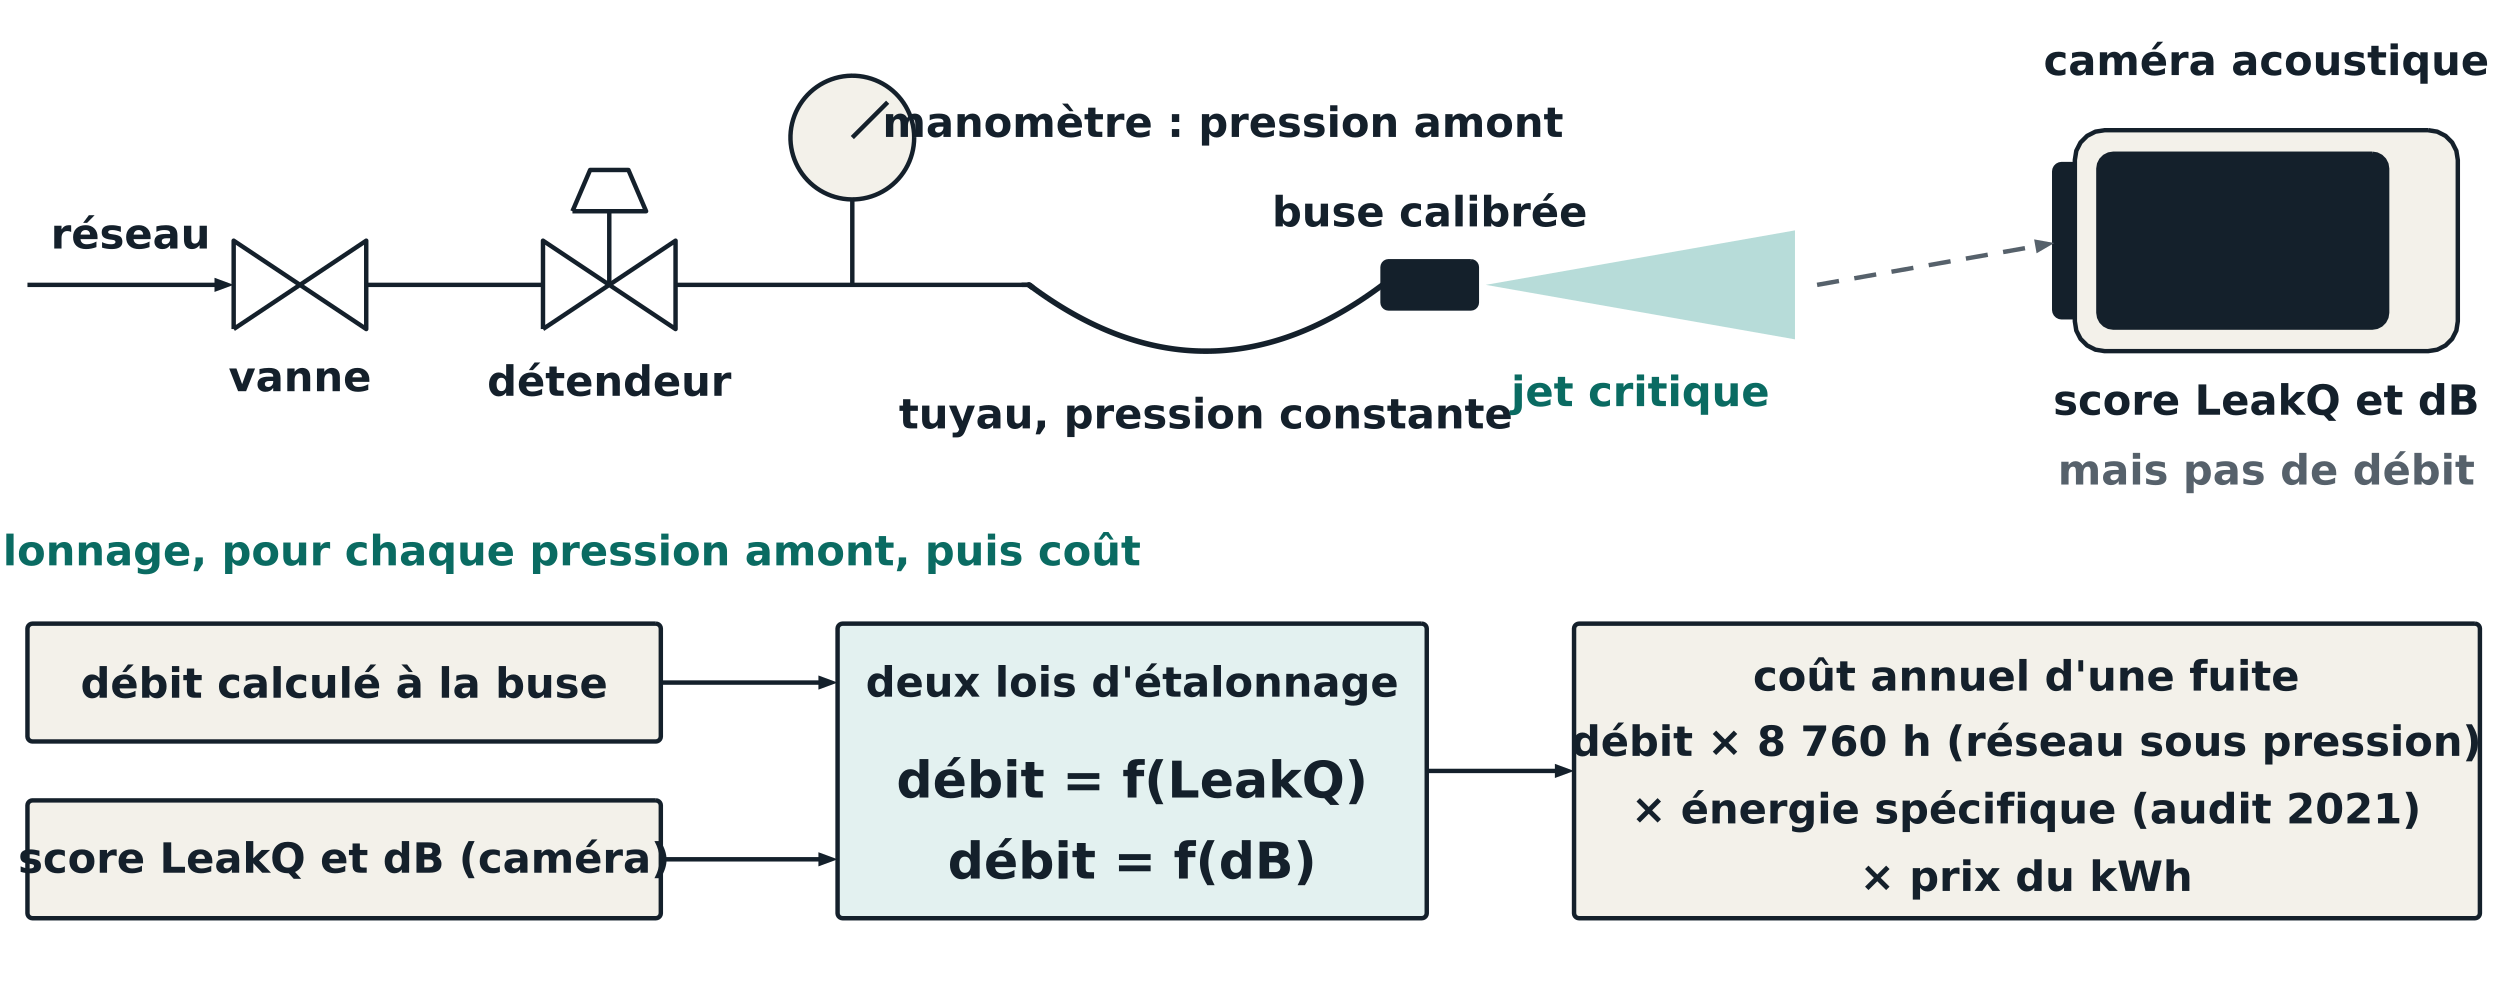
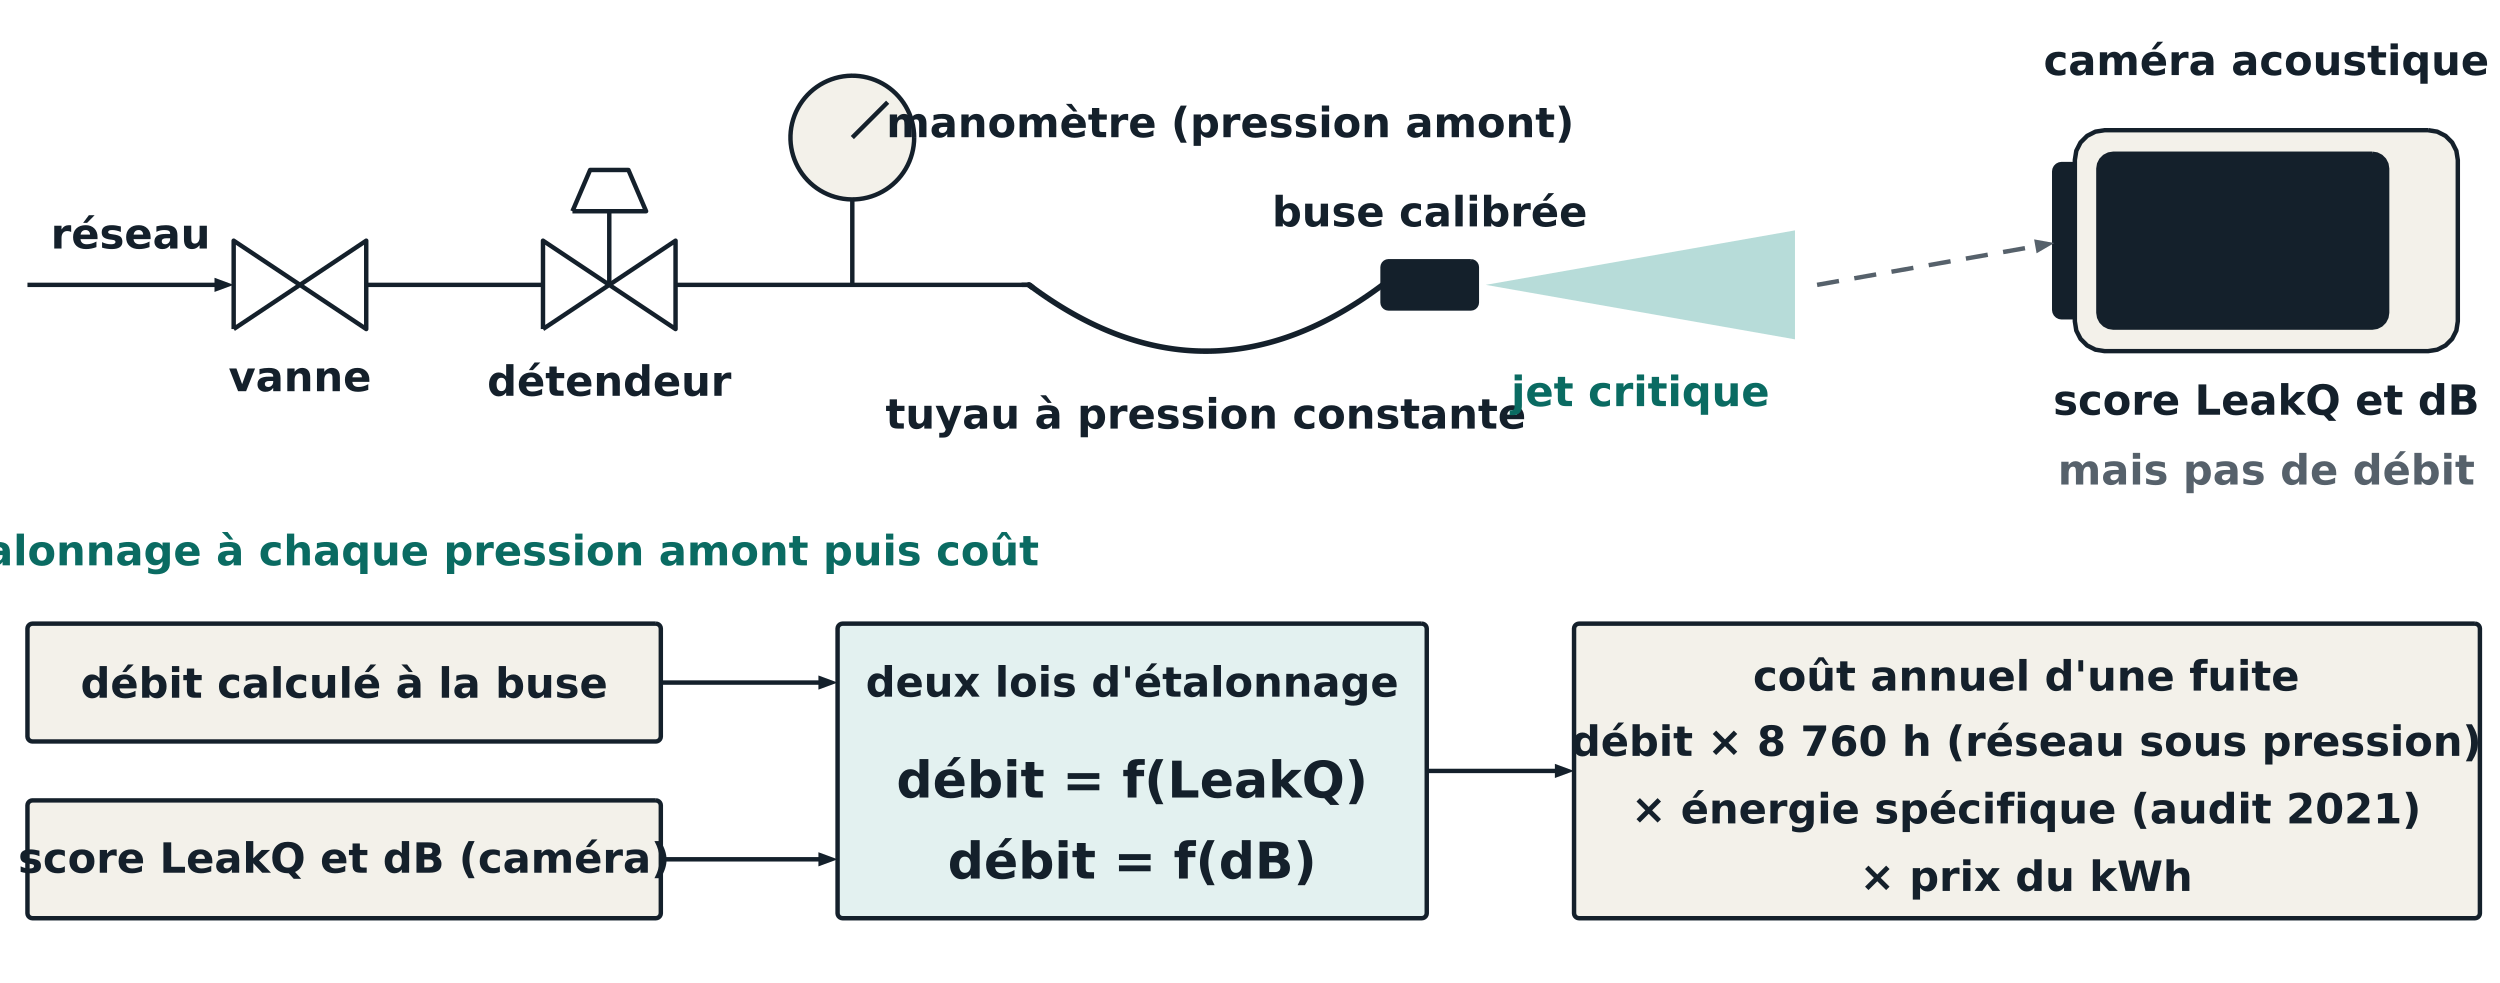
<svg xmlns="http://www.w3.org/2000/svg" viewBox="0 0 1680 660" class="tf-figure" width="1680" height="660" style="aspect-ratio: 1680 / 660" data-viewbox="0 0 1680 660" data-min-text="28" data-slot="1680x660" preserveAspectRatio="xMinYMin meet" role="img" aria-label="Banc d'étalonnage en schéma de principe : réseau d'air comprimé, vanne, détendeur, manomètre de pression amont, tuyau à pression constante, buse calibrée et jet critique, observé par une caméra acoustique qui donne un score LeakQ et des décibels mais pas de débit. En dessous, l'étalonnage : pour chaque pression amont, le débit calculé à la buse et les indications de la caméra donnent deux lois, débit en fonction du score LeakQ et débit en fonction des décibels, puis le coût annuel d'une fuite : débit fois 8 760 heures fois énergie spécifique de l'audit 2021 fois prix du kWh.">
  <defs>
    <style type="text/css">.tf-figure *{stroke-linejoin: round; stroke-linecap: butt}</style>
  </defs>
  <g id="tf-leak-bench-figure_1">
    <g id="tf-leak-bench-patch_1">
      <path d="M 0 660  L 1680 660  L 1680 0  L 0 0  L 0 660  z " style="fill: none; opacity: 0" />
    </g>
    <g id="tf-leak-bench-axes_1">
      <g id="tf-leak-bench-tf-line--0" class="tf-line">
        <path d="M 246.109 191.425  L 364.887 191.425  " clip-path="url(#tf-leak-bench-pf0071cb59c)" style="fill: none; stroke: var(--ink, #14202B); stroke-width: 2.987" />
      </g>
      <g id="tf-leak-bench-tf-line--1" class="tf-line">
        <path d="M 409.429 191.425  L 409.429 141.935  " clip-path="url(#tf-leak-bench-pf0071cb59c)" style="fill: none; stroke: var(--ink, #14202B); stroke-width: 2.987" />
      </g>
      <g id="tf-leak-bench-tf-line--2" class="tf-line">
        <path d="M 453.971 191.425  L 691.527 191.425  " clip-path="url(#tf-leak-bench-pf0071cb59c)" style="fill: none; stroke: var(--ink, #14202B); stroke-width: 2.987" />
      </g>
      <g id="tf-leak-bench-tf-line--3" class="tf-line">
        <path d="M 572.749 191.425  L 572.749 134.016  " clip-path="url(#tf-leak-bench-pf0071cb59c)" style="fill: none; stroke: var(--ink, #14202B); stroke-width: 2.987" />
      </g>
      <g id="tf-leak-bench-tf-cable--4" class="tf-cable">
        <path d="M 691.527 191.425  L 693.524 192.91  L 695.52 194.37  L 697.516 195.804  L 699.512 197.213  L 701.509 198.597  L 703.505 199.956  L 705.501 201.289  L 707.497 202.598  L 709.494 203.881  L 711.49 205.139  L 713.486 206.372  L 715.483 207.58  L 717.479 208.763  L 719.475 209.92  L 721.471 211.053  L 723.468 212.16  L 725.464 213.242  L 727.46 214.299  L 729.456 215.33  L 731.453 216.337  L 733.449 217.318  L 735.445 218.274  L 737.442 219.206  L 739.438 220.111  L 741.434 220.992  L 743.43 221.848  L 745.427 222.678  L 747.423 223.483  L 749.419 224.263  L 751.415 225.018  L 753.412 225.748  L 755.408 226.452  L 757.404 227.132  L 759.401 227.786  L 761.397 228.415  L 763.393 229.019  L 765.389 229.598  L 767.386 230.151  L 769.382 230.68  L 771.378 231.183  L 773.374 231.661  L 775.371 232.114  L 777.367 232.542  L 779.363 232.945  L 781.36 233.322  L 783.356 233.674  L 785.352 234.001  L 787.348 234.303  L 789.345 234.58  L 791.341 234.832  L 793.337 235.058  L 795.333 235.26  L 797.33 235.436  L 799.326 235.587  L 801.322 235.712  L 803.319 235.813  L 805.315 235.889  L 807.311 235.939  L 809.307 235.964  L 811.304 235.964  L 813.3 235.939  L 815.296 235.889  L 817.292 235.813  L 819.289 235.712  L 821.285 235.587  L 823.281 235.436  L 825.277 235.26  L 827.274 235.058  L 829.27 234.832  L 831.266 234.58  L 833.263 234.303  L 835.259 234.001  L 837.255 233.674  L 839.251 233.322  L 841.248 232.945  L 843.244 232.542  L 845.24 232.114  L 847.236 231.661  L 849.233 231.183  L 851.229 230.68  L 853.225 230.151  L 855.222 229.598  L 857.218 229.019  L 859.214 228.415  L 861.21 227.786  L 863.207 227.132  L 865.203 226.452  L 867.199 225.748  L 869.195 225.018  L 871.192 224.263  L 873.188 223.483  L 875.184 222.678  L 877.181 221.848  L 879.177 220.992  L 881.173 220.111  L 883.169 219.206  L 885.166 218.274  L 887.162 217.318  L 889.158 216.337  L 891.154 215.33  L 893.151 214.299  L 895.147 213.242  L 897.143 212.16  L 899.14 211.053  L 901.136 209.92  L 903.132 208.763  L 905.128 207.58  L 907.125 206.372  L 909.121 205.139  L 911.117 203.881  L 913.113 202.598  L 915.11 201.289  L 917.106 199.956  L 919.102 198.597  L 921.099 197.213  L 923.095 195.804  L 925.091 194.37  L 927.087 192.91  L 929.084 191.425  " clip-path="url(#tf-leak-bench-pf0071cb59c)" style="fill: none; stroke: var(--ink, #14202B); stroke-width: 3.733" />
      </g>
      <g id="tf-leak-bench-tf-line--38" class="tf-line">
        <path d="M 691.527 191.425  L 687.047 191.425  " clip-path="url(#tf-leak-bench-pf0071cb59c)" style="fill: none; stroke: var(--ink, #14202B); stroke-width: 2.987; stroke-linecap: round" />
      </g>
      <g id="tf-leak-bench-tf-cable--39" class="tf-cable">
        <path d="M 691.527 191.425  L 693.524 192.91  " clip-path="url(#tf-leak-bench-pf0071cb59c)" style="fill: none; stroke: var(--ink, #14202B); stroke-width: 3.733; stroke-linecap: round" />
      </g>
      <g id="tf-leak-bench-tf-polygon--5" class="tf-polygon">
        <path d="M 157.025 221.12  L 157.025 161.731  L 246.109 221.12  L 246.109 161.731  L 157.025 221.12  " clip-path="url(#tf-leak-bench-pf0071cb59c)" style="fill: none; stroke: var(--ink, #14202B); stroke-width: 2.987" />
      </g>
      <g id="tf-leak-bench-tf-polygon--6" class="tf-polygon">
        <path d="M 364.887 221.12  L 364.887 161.731  L 453.971 221.12  L 453.971 161.731  L 364.887 221.12  " clip-path="url(#tf-leak-bench-pf0071cb59c)" style="fill: none; stroke: var(--ink, #14202B); stroke-width: 2.987" />
      </g>
      <g id="tf-leak-bench-tf-polygon--7" class="tf-polygon">
        <path d="M 384.684 141.935  L 434.175 141.935  L 422.297 114.22  L 396.561 114.22  L 384.684 141.935  " clip-path="url(#tf-leak-bench-pf0071cb59c)" style="fill: none; stroke: var(--ink, #14202B); stroke-width: 2.987" />
      </g>
      <g id="tf-leak-bench-tf-circle--8" class="tf-circle">
        <path d="M 614.321 92.444  L 614.231 89.696  L 613.958 86.961  L 613.506 84.249  L 612.875 81.573  L 612.069 78.945  L 611.091 76.376  L 609.945 73.877  L 608.637 71.459  L 607.171 69.133  L 605.556 66.909  L 603.796 64.797  L 601.901 62.806  L 599.879 60.944  L 597.737 59.22  L 595.487 57.641  L 593.137 56.214  L 590.698 54.946  L 588.181 53.841  L 585.596 52.906  L 582.955 52.143  L 580.269 51.557  L 577.55 51.149  L 574.81 50.922  L 572.062 50.877  L 569.316 51.013  L 566.585 51.331  L 563.882 51.828  L 561.217 52.503  L 558.602 53.352  L 556.05 54.373  L 553.57 55.56  L 551.174 56.908  L 548.873 58.411  L 546.676 60.064  L 544.593 61.858  L 542.633 63.786  L 540.805 65.839  L 539.116 68.008  L 537.575 70.284  L 536.187 72.657  L 534.96 75.117  L 533.897 77.652  L 533.004 80.253  L 532.286 82.906  L 531.744 85.601  L 531.381 88.326  L 531.199 91.069  L 531.199 93.818  L 531.381 96.561  L 531.744 99.286  L 532.286 101.981  L 533.004 104.635  L 533.897 107.235  L 534.96 109.77  L 536.187 112.23  L 537.575 114.603  L 539.116 116.879  L 540.805 119.049  L 542.633 121.102  L 544.593 123.029  L 546.676 124.823  L 548.873 126.476  L 551.174 127.979  L 553.57 129.328  L 556.05 130.514  L 558.602 131.535  L 561.217 132.384  L 563.882 133.059  L 566.585 133.557  L 569.316 133.874  L 572.062 134.01  L 574.81 133.965  L 577.55 133.738  L 580.269 133.33  L 582.955 132.744  L 585.596 131.981  L 588.181 131.046  L 590.698 129.942  L 593.137 128.673  L 595.487 127.247  L 597.737 125.668  L 599.879 123.944  L 601.901 122.082  L 603.796 120.09  L 605.556 117.978  L 607.171 115.754  L 608.637 113.428  L 609.945 111.01  L 611.091 108.511  L 612.069 105.942  L 612.875 103.314  L 613.506 100.638  L 613.958 97.927  L 614.231 95.191  z " clip-path="url(#tf-leak-bench-pf0071cb59c)" style="fill: var(--slide-bg, #F3F1EA)" />
      </g>
      <g id="tf-leak-bench-tf-circle--9" class="tf-circle">
        <path d="M 614.321 92.444  L 614.231 89.696  L 613.958 86.961  L 613.506 84.249  L 612.875 81.573  L 612.069 78.945  L 611.091 76.376  L 609.945 73.877  L 608.637 71.459  L 607.171 69.133  L 605.556 66.909  L 603.796 64.797  L 601.901 62.806  L 599.879 60.944  L 597.737 59.22  L 595.487 57.641  L 593.137 56.214  L 590.698 54.946  L 588.181 53.841  L 585.596 52.906  L 582.955 52.143  L 580.269 51.557  L 577.55 51.149  L 574.81 50.922  L 572.062 50.877  L 569.316 51.013  L 566.585 51.331  L 563.882 51.828  L 561.217 52.503  L 558.602 53.352  L 556.05 54.373  L 553.57 55.56  L 551.174 56.908  L 548.873 58.411  L 546.676 60.064  L 544.593 61.858  L 542.633 63.786  L 540.805 65.839  L 539.116 68.008  L 537.575 70.284  L 536.187 72.657  L 534.96 75.117  L 533.897 77.652  L 533.004 80.253  L 532.286 82.906  L 531.744 85.601  L 531.381 88.326  L 531.199 91.069  L 531.199 93.818  L 531.381 96.561  L 531.744 99.286  L 532.286 101.981  L 533.004 104.635  L 533.897 107.235  L 534.96 109.77  L 536.187 112.23  L 537.575 114.603  L 539.116 116.879  L 540.805 119.049  L 542.633 121.102  L 544.593 123.029  L 546.676 124.823  L 548.873 126.476  L 551.174 127.979  L 553.57 129.328  L 556.05 130.514  L 558.602 131.535  L 561.217 132.384  L 563.882 133.059  L 566.585 133.557  L 569.316 133.874  L 572.062 134.01  L 574.81 133.965  L 577.55 133.738  L 580.269 133.33  L 582.955 132.744  L 585.596 131.981  L 588.181 131.046  L 590.698 129.942  L 593.137 128.673  L 595.487 127.247  L 597.737 125.668  L 599.879 123.944  L 601.901 122.082  L 603.796 120.09  L 605.556 117.978  L 607.171 115.754  L 608.637 113.428  L 609.945 111.01  L 611.091 108.511  L 612.069 105.942  L 612.875 103.314  L 613.506 100.638  L 613.958 97.927  L 614.231 95.191  L 614.321 92.444  " clip-path="url(#tf-leak-bench-pf0071cb59c)" style="fill: none; stroke: var(--ink, #14202B); stroke-width: 2.987" />
      </g>
      <g id="tf-leak-bench-tf-box--10" class="tf-box">
        <path d="M 988.432 175.588  L 989.668 175.784  L 990.783 176.352  L 991.668 177.237  L 992.236 178.352  L 992.432 179.588  L 992.432 203.263  L 992.236 204.499  L 991.668 205.614  L 990.783 206.499  L 989.668 207.067  L 988.432 207.263  L 933.084 207.263  L 931.848 207.067  L 930.732 206.499  L 929.848 205.614  L 929.279 204.499  L 929.084 203.263  L 929.084 179.588  L 929.279 178.352  L 929.848 177.237  L 930.732 176.352  L 931.848 175.784  L 933.084 175.588  z " clip-path="url(#tf-leak-bench-pf0071cb59c)" style="fill: var(--ink, #14202B)" />
      </g>
      <g id="tf-leak-bench-tf-box--11" class="tf-box">
        <path d="M 988.432 175.588  L 989.668 175.784  L 990.783 176.352  L 991.668 177.237  L 992.236 178.352  L 992.432 179.588  L 992.432 203.263  L 992.236 204.499  L 991.668 205.614  L 990.783 206.499  L 989.668 207.067  L 988.432 207.263  L 933.084 207.263  L 931.848 207.067  L 930.732 206.499  L 929.848 205.614  L 929.279 204.499  L 929.084 203.263  L 929.084 179.588  L 929.279 178.352  L 929.848 177.237  L 930.732 176.352  L 931.848 175.784  L 933.084 175.588  L 988.432 175.588  " clip-path="url(#tf-leak-bench-pf0071cb59c)" style="fill: none; stroke: var(--ink, #14202B); stroke-width: 2.987" />
      </g>
      <g id="tf-leak-bench-tf-polygon--12" class="tf-polygon">
        <path d="M 998.371 191.425  L 1206.233 228.049  L 1206.233 154.802  z " clip-path="url(#tf-leak-bench-pf0071cb59c)" style="fill: var(--accent, #0E8A7E); opacity: 0.3" />
      </g>
      <g id="tf-leak-bench-tf-box--13" class="tf-box">
        <path d="M 1393.257 110.26  L 1394.803 110.505  L 1396.196 111.215  L 1397.303 112.321  L 1398.013 113.715  L 1398.257 115.26  L 1398.257 208.201  L 1398.013 209.747  L 1397.303 211.14  L 1396.196 212.247  L 1394.803 212.957  L 1393.257 213.201  L 1385.441 213.201  L 1383.896 212.957  L 1382.502 212.247  L 1381.396 211.14  L 1380.685 209.747  L 1380.441 208.201  L 1380.441 115.26  L 1380.685 113.715  L 1381.396 112.321  L 1382.502 111.215  L 1383.896 110.505  L 1385.441 110.26  z " clip-path="url(#tf-leak-bench-pf0071cb59c)" style="fill: var(--ink, #14202B)" />
      </g>
      <g id="tf-leak-bench-tf-box--14" class="tf-box">
        <path d="M 1393.257 110.26  L 1394.803 110.505  L 1396.196 111.215  L 1397.303 112.321  L 1398.013 113.715  L 1398.257 115.26  L 1398.257 208.201  L 1398.013 209.747  L 1397.303 211.14  L 1396.196 212.247  L 1394.803 212.957  L 1393.257 213.201  L 1385.441 213.201  L 1383.896 212.957  L 1382.502 212.247  L 1381.396 211.14  L 1380.685 209.747  L 1380.441 208.201  L 1380.441 115.26  L 1380.685 113.715  L 1381.396 112.321  L 1382.502 111.215  L 1383.896 110.505  L 1385.441 110.26  L 1393.257 110.26  " clip-path="url(#tf-leak-bench-pf0071cb59c)" style="fill: none; stroke: var(--ink, #14202B); stroke-width: 2.987" />
      </g>
      <g id="tf-leak-bench-tf-box--15" class="tf-box">
        <path d="M 1631.651 87.495  L 1637.831 88.473  L 1643.407 91.314  L 1647.831 95.739  L 1650.672 101.314  L 1651.651 107.495  L 1651.651 215.967  L 1650.672 222.148  L 1647.831 227.723  L 1643.407 232.148  L 1637.831 234.988  L 1631.651 235.967  L 1414.298 235.967  L 1408.118 234.988  L 1402.542 232.148  L 1398.118 227.723  L 1395.277 222.148  L 1394.298 215.967  L 1394.298 107.495  L 1395.277 101.314  L 1398.118 95.739  L 1402.542 91.314  L 1408.118 88.473  L 1414.298 87.495  z " clip-path="url(#tf-leak-bench-pf0071cb59c)" style="fill: var(--slide-bg, #F3F1EA)" />
      </g>
      <g id="tf-leak-bench-tf-box--16" class="tf-box">
        <path d="M 1631.651 87.495  L 1637.831 88.473  L 1643.407 91.314  L 1647.831 95.739  L 1650.672 101.314  L 1651.651 107.495  L 1651.651 215.967  L 1650.672 222.148  L 1647.831 227.723  L 1643.407 232.148  L 1637.831 234.988  L 1631.651 235.967  L 1414.298 235.967  L 1408.118 234.988  L 1402.542 232.148  L 1398.118 227.723  L 1395.277 222.148  L 1394.298 215.967  L 1394.298 107.495  L 1395.277 101.314  L 1398.118 95.739  L 1402.542 91.314  L 1408.118 88.473  L 1414.298 87.495  L 1631.651 87.495  " clip-path="url(#tf-leak-bench-pf0071cb59c)" style="fill: none; stroke: var(--ink, #14202B); stroke-width: 2.987" />
      </g>
      <g id="tf-leak-bench-tf-box--17" class="tf-box">
        <path d="M 440.713 419.084  L 441.751 419.248  L 442.688 419.725  L 443.431 420.469  L 443.908 421.405  L 444.073 422.444  L 444.073 494.909  L 443.908 495.947  L 443.431 496.884  L 442.688 497.627  L 441.751 498.105  L 440.713 498.269  L 21.811 498.269  L 20.773 498.105  L 19.836 497.627  L 19.093 496.884  L 18.615 495.947  L 18.451 494.909  L 18.451 422.444  L 18.615 421.405  L 19.093 420.469  L 19.836 419.725  L 20.773 419.248  L 21.811 419.084  z " clip-path="url(#tf-leak-bench-pf0071cb59c)" style="fill: var(--slide-bg, #F3F1EA)" />
      </g>
      <g id="tf-leak-bench-tf-box--18" class="tf-box">
        <path d="M 440.713 419.084  L 441.751 419.248  L 442.688 419.725  L 443.431 420.469  L 443.908 421.405  L 444.073 422.444  L 444.073 494.909  L 443.908 495.947  L 443.431 496.884  L 442.688 497.627  L 441.751 498.105  L 440.713 498.269  L 21.811 498.269  L 20.773 498.105  L 19.836 497.627  L 19.093 496.884  L 18.615 495.947  L 18.451 494.909  L 18.451 422.444  L 18.615 421.405  L 19.093 420.469  L 19.836 419.725  L 20.773 419.248  L 21.811 419.084  L 440.713 419.084  " clip-path="url(#tf-leak-bench-pf0071cb59c)" style="fill: none; stroke: var(--ink, #14202B); stroke-width: 2.987" />
      </g>
      <g id="tf-leak-bench-tf-box--19" class="tf-box">
        <path d="M 440.713 537.862  L 441.751 538.026  L 442.688 538.504  L 443.431 539.247  L 443.908 540.184  L 444.073 541.222  L 444.073 613.687  L 443.908 614.726  L 443.431 615.662  L 442.688 616.406  L 441.751 616.883  L 440.713 617.047  L 21.811 617.047  L 20.773 616.883  L 19.836 616.406  L 19.093 615.662  L 18.615 614.726  L 18.451 613.687  L 18.451 541.222  L 18.615 540.184  L 19.093 539.247  L 19.836 538.504  L 20.773 538.026  L 21.811 537.862  z " clip-path="url(#tf-leak-bench-pf0071cb59c)" style="fill: var(--slide-bg, #F3F1EA)" />
      </g>
      <g id="tf-leak-bench-tf-box--20" class="tf-box">
        <path d="M 440.713 537.862  L 441.751 538.026  L 442.688 538.504  L 443.431 539.247  L 443.908 540.184  L 444.073 541.222  L 444.073 613.687  L 443.908 614.726  L 443.431 615.662  L 442.688 616.406  L 441.751 616.883  L 440.713 617.047  L 21.811 617.047  L 20.773 616.883  L 19.836 616.406  L 19.093 615.662  L 18.615 614.726  L 18.451 613.687  L 18.451 541.222  L 18.615 540.184  L 19.093 539.247  L 19.836 538.504  L 20.773 538.026  L 21.811 537.862  L 440.713 537.862  " clip-path="url(#tf-leak-bench-pf0071cb59c)" style="fill: none; stroke: var(--ink, #14202B); stroke-width: 2.987" />
      </g>
      <g id="tf-leak-bench-tf-box--21" class="tf-box">
        <path d="M 955.418 419.084  L 956.456 419.248  L 957.393 419.725  L 958.136 420.469  L 958.614 421.405  L 958.778 422.444  L 958.778 613.687  L 958.614 614.726  L 958.136 615.662  L 957.393 616.406  L 956.456 616.883  L 955.418 617.047  L 566.211 617.047  L 565.173 616.883  L 564.236 616.406  L 563.493 615.662  L 563.015 614.726  L 562.851 613.687  L 562.851 422.444  L 563.015 421.405  L 563.493 420.469  L 564.236 419.725  L 565.173 419.248  L 566.211 419.084  z " clip-path="url(#tf-leak-bench-pf0071cb59c)" style="fill: var(--accent, #0E8A7E); opacity: 0.12" />
      </g>
      <g id="tf-leak-bench-tf-box--22" class="tf-box">
        <path d="M 955.418 419.084  L 956.456 419.248  L 957.393 419.725  L 958.136 420.469  L 958.614 421.405  L 958.778 422.444  L 958.778 613.687  L 958.614 614.726  L 958.136 615.662  L 957.393 616.406  L 956.456 616.883  L 955.418 617.047  L 566.211 617.047  L 565.173 616.883  L 564.236 616.406  L 563.493 615.662  L 563.015 614.726  L 562.851 613.687  L 562.851 422.444  L 563.015 421.405  L 563.493 420.469  L 564.236 419.725  L 565.173 419.248  L 566.211 419.084  L 955.418 419.084  " clip-path="url(#tf-leak-bench-pf0071cb59c)" style="fill: none; stroke: var(--ink, #14202B); stroke-width: 2.987" />
      </g>
      <g id="tf-leak-bench-tf-box--23" class="tf-box">
        <path d="M 1663.138 419.084  L 1664.176 419.248  L 1665.113 419.725  L 1665.856 420.469  L 1666.334 421.405  L 1666.498 422.444  L 1666.498 613.687  L 1666.334 614.726  L 1665.856 615.662  L 1665.113 616.406  L 1664.176 616.883  L 1663.138 617.047  L 1061.12 617.047  L 1060.082 616.883  L 1059.145 616.406  L 1058.402 615.662  L 1057.924 614.726  L 1057.76 613.687  L 1057.76 422.444  L 1057.924 421.405  L 1058.402 420.469  L 1059.145 419.725  L 1060.082 419.248  L 1061.12 419.084  z " clip-path="url(#tf-leak-bench-pf0071cb59c)" style="fill: var(--slide-bg, #F3F1EA)" />
      </g>
      <g id="tf-leak-bench-tf-box--24" class="tf-box">
        <path d="M 1663.138 419.084  L 1664.176 419.248  L 1665.113 419.725  L 1665.856 420.469  L 1666.334 421.405  L 1666.498 422.444  L 1666.498 613.687  L 1666.334 614.726  L 1665.856 615.662  L 1665.113 616.406  L 1664.176 616.883  L 1663.138 617.047  L 1061.12 617.047  L 1060.082 616.883  L 1059.145 616.406  L 1058.402 615.662  L 1057.924 614.726  L 1057.76 613.687  L 1057.76 422.444  L 1057.924 421.405  L 1058.402 420.469  L 1059.145 419.725  L 1060.082 419.248  L 1061.12 419.084  L 1663.138 419.084  " clip-path="url(#tf-leak-bench-pf0071cb59c)" style="fill: none; stroke: var(--ink, #14202B); stroke-width: 2.987" />
      </g>
      <g id="tf-leak-bench-tf-arrow--25" class="tf-arrow">
        <path d="M 18.451 191.425  L 145.433 191.425  " clip-path="url(#tf-leak-bench-pf0071cb59c)" style="fill: none; stroke: var(--ink, #14202B); stroke-width: 2.987" />
      </g>
      <g id="tf-leak-bench-tf-arrow--26" class="tf-arrow">
        <path d="M 1221.08 191.425  L 1369.025 165.317  " clip-path="url(#tf-leak-bench-pf0071cb59c)" style="fill: none; stroke-dasharray: 14.933,10.453; stroke-dashoffset: 0; stroke: var(--muted, #56616B); stroke-width: 2.987" />
      </g>
      <g id="tf-leak-bench-tf-arrow--27" class="tf-arrow">
        <path d="M 444.073 458.676  L 551.259 458.676  " clip-path="url(#tf-leak-bench-pf0071cb59c)" style="fill: none; stroke: var(--ink, #14202B); stroke-width: 2.987" />
      </g>
      <g id="tf-leak-bench-tf-arrow--28" class="tf-arrow">
        <path d="M 444.073 577.455  L 551.259 577.455  " clip-path="url(#tf-leak-bench-pf0071cb59c)" style="fill: none; stroke: var(--ink, #14202B); stroke-width: 2.987" />
      </g>
      <g id="tf-leak-bench-tf-arrow--29" class="tf-arrow">
        <path d="M 958.778 518.065  L 1046.168 518.065  " clip-path="url(#tf-leak-bench-pf0071cb59c)" style="fill: none; stroke: var(--ink, #14202B); stroke-width: 2.987" />
      </g>
      <g id="tf-leak-bench-tf-arrow--30" class="tf-arrow">
        <path d="M 157.025 191.425  L 144.145 186.665  L 144.145 196.185  z " clip-path="url(#tf-leak-bench-pf0071cb59c)" style="fill: var(--ink, #14202B)" />
      </g>
      <g id="tf-leak-bench-tf-arrow--31" class="tf-arrow">
        <path d="M 1380.441 163.303  L 1366.929 160.854  L 1368.584 170.229  z " clip-path="url(#tf-leak-bench-pf0071cb59c)" style="fill: var(--muted, #56616B)" />
      </g>
      <g id="tf-leak-bench-tf-arrow--32" class="tf-arrow">
        <path d="M 562.851 458.676  L 549.971 453.916  L 549.971 463.436  z " clip-path="url(#tf-leak-bench-pf0071cb59c)" style="fill: var(--ink, #14202B)" />
      </g>
      <g id="tf-leak-bench-tf-arrow--33" class="tf-arrow">
        <path d="M 562.851 577.455  L 549.971 572.695  L 549.971 582.215  z " clip-path="url(#tf-leak-bench-pf0071cb59c)" style="fill: var(--ink, #14202B)" />
      </g>
      <g id="tf-leak-bench-tf-arrow--34" class="tf-arrow">
        <path d="M 1057.76 518.065  L 1044.88 513.305  L 1044.88 522.825  z " clip-path="url(#tf-leak-bench-pf0071cb59c)" style="fill: var(--ink, #14202B)" />
      </g>
      <g id="tf-leak-bench-tf-line--35" class="tf-line">
        <path d="M 572.749 92.444  L 596.505 68.688  " clip-path="url(#tf-leak-bench-pf0071cb59c)" style="fill: none; stroke: var(--ink, #14202B); stroke-width: 2.987" />
      </g>
      <g id="tf-leak-bench-tf-box--36" class="tf-box">
        <path d="M 1594.14 103.332  L 1597.23 103.821  L 1600.017 105.241  L 1602.23 107.454  L 1603.65 110.241  L 1604.14 113.332  L 1604.14 210.13  L 1603.65 213.22  L 1602.23 216.008  L 1600.017 218.22  L 1597.23 219.641  L 1594.14 220.13  L 1420.135 220.13  L 1417.045 219.641  L 1414.257 218.22  L 1412.045 216.008  L 1410.625 213.22  L 1410.135 210.13  L 1410.135 113.332  L 1410.625 110.241  L 1412.045 107.454  L 1414.257 105.241  L 1417.045 103.821  L 1420.135 103.332  z " clip-path="url(#tf-leak-bench-pf0071cb59c)" style="fill: var(--ink, #14202B)" />
      </g>
      <g id="tf-leak-bench-tf-box--37" class="tf-box">
        <path d="M 1594.14 103.332  L 1597.23 103.821  L 1600.017 105.241  L 1602.23 107.454  L 1603.65 110.241  L 1604.14 113.332  L 1604.14 210.13  L 1603.65 213.22  L 1602.23 216.008  L 1600.017 218.22  L 1597.23 219.641  L 1594.14 220.13  L 1420.135 220.13  L 1417.045 219.641  L 1414.257 218.22  L 1412.045 216.008  L 1410.625 213.22  L 1410.135 210.13  L 1410.135 113.332  L 1410.625 110.241  L 1412.045 107.454  L 1414.257 105.241  L 1417.045 103.821  L 1420.135 103.332  L 1594.14 103.332  " clip-path="url(#tf-leak-bench-pf0071cb59c)" style="fill: none; stroke: var(--ink, #14202B); stroke-width: 2.987" />
      </g>
      <g id="tf-leak-bench-tf-label--40" class="tf-label tf-ink">
        <text style="font-weight: 600; font-size: 28px; font-family: 'Instrument Sans', 'DejaVu Sans'; text-anchor: middle; fill: var(--ink, #14202B)" x="231.262" y="468.896" transform="rotate(-0 231.2618 468.8964)">débit calculé à la buse</text>
      </g>
      <g id="tf-leak-bench-tf-label--41" class="tf-label tf-ink">
        <text style="font-weight: 600; font-size: 28px; font-family: 'Instrument Sans', 'DejaVu Sans'; text-anchor: middle; fill: var(--ink, #14202B)" x="231.262" y="586.471" transform="rotate(-0 231.2618 586.4714)">score LeakQ et dB (caméra)</text>
      </g>
      <g id="tf-leak-bench-tf-label--42" class="tf-label tf-ink">
        <text style="font-weight: 600; font-size: 28px; font-family: 'Instrument Sans', 'DejaVu Sans'; text-anchor: middle; fill: var(--ink, #14202B)" x="87.738" y="167.002" transform="rotate(-0 87.73818 167.0018)">réseau</text>
      </g>
      <g id="tf-leak-bench-tf-label--43" class="tf-label tf-ink">
        <text style="font-weight: 600; font-size: 28px; font-family: 'Instrument Sans', 'DejaVu Sans'; text-anchor: middle; fill: var(--ink, #14202B)" x="201.567" y="262.904" transform="rotate(-0 201.5673 262.9036)">vanne</text>
      </g>
      <g id="tf-leak-bench-tf-label--44" class="tf-label tf-ink">
        <text style="font-weight: 600; font-size: 28px; font-family: 'Instrument Sans', 'DejaVu Sans'; text-anchor: middle; fill: var(--ink, #14202B)" x="409.429" y="265.984" transform="rotate(-0 409.4291 265.9836)">détendeur</text>
      </g>
      <g id="tf-leak-bench-tf-label--45" class="tf-label tf-ink">
-         <text style="font-weight: 600; font-size: 28px; font-family: 'Instrument Sans', 'DejaVu Sans'; text-anchor: middle; fill: var(--ink, #14202B)" x="821.833" y="92.015" transform="rotate(-0 821.8335 92.01509)">manomètre : pression amont</text>
+         <text style="font-weight: 600; font-size: 28px; font-family: 'Instrument Sans', 'DejaVu Sans'; text-anchor: middle; fill: var(--ink, #14202B)" x="826.732" y="92.212" transform="rotate(-0 826.7319 92.21197)">manomètre (pression amont)</text>
      </g>
      <g id="tf-leak-bench-tf-label--46" class="tf-label tf-ink">
-         <text style="font-weight: 600; font-size: 28px; font-family: 'Instrument Sans', 'DejaVu Sans'; text-anchor: middle; fill: var(--ink, #14202B)" x="810.305" y="287.901" transform="rotate(-0 810.3055 287.9007)">tuyau, pression constante</text>
+         <text style="font-weight: 600; font-size: 28px; font-family: 'Instrument Sans', 'DejaVu Sans'; text-anchor: middle; fill: var(--ink, #14202B)" x="810.305" y="287.999" transform="rotate(-0 810.3055 287.9991)">tuyau à pression constante</text>
      </g>
      <g id="tf-leak-bench-tf-label--47" class="tf-label tf-ink">
        <text style="font-weight: 600; font-size: 28px; font-family: 'Instrument Sans', 'DejaVu Sans'; text-anchor: middle; fill: var(--ink, #14202B)" x="960.758" y="152.155" transform="rotate(-0 960.7578 152.1545)">buse calibrée</text>
      </g>
      <g id="tf-leak-bench-tf-label--48" class="tf-label tf-ink">
        <text style="font-weight: 600; font-size: 28px; font-family: 'Instrument Sans', 'DejaVu Sans'; text-anchor: middle; fill: var(--accent-text, #0A6B62)" x="1102.302" y="272.913" transform="rotate(-0 1102.302 272.9134)">jet critique</text>
      </g>
      <g id="tf-leak-bench-tf-label--49" class="tf-label tf-ink">
        <text style="font-weight: 600; font-size: 28px; font-family: 'Instrument Sans', 'DejaVu Sans'; text-anchor: middle; fill: var(--ink, #14202B)" x="1522.975" y="50.443" transform="rotate(-0 1522.975 50.44273)">caméra acoustique</text>
      </g>
      <g id="tf-leak-bench-tf-label--50" class="tf-label tf-ink">
        <text style="font-weight: 600; font-size: 28px; font-family: 'Instrument Sans', 'DejaVu Sans'; text-anchor: middle; fill: var(--ink, #14202B)" x="1522.975" y="278.711" transform="rotate(-0 1522.975 278.7113)">score LeakQ et dB</text>
      </g>
      <g id="tf-leak-bench-tf-label--51" class="tf-label tf-ink">
        <text style="font-weight: 600; font-size: 28px; font-family: 'Instrument Sans', 'DejaVu Sans'; text-anchor: middle; fill: var(--muted, #56616B)" x="1522.975" y="325.612" transform="rotate(-0 1522.975 325.6122)">mais pas de débit</text>
      </g>
      <g id="tf-leak-bench-tf-label--52" class="tf-label tf-ink">
-         <text style="font-weight: 700; font-size: 28px; font-family: 'Instrument Sans', 'DejaVu Sans'; text-anchor: middle; fill: var(--accent-text, #0A6B62)" x="358.56" y="379.883" transform="rotate(-0 358.5603 379.8827)">Étalonnage, pour chaque pression amont, puis coût</text>
+         <text style="font-weight: 700; font-size: 28px; font-family: 'Instrument Sans', 'DejaVu Sans'; text-anchor: middle; fill: var(--accent-text, #0A6B62)" x="327.834" y="379.883" transform="rotate(-0 327.8337 379.8827)">Étalonnage à chaque pression amont puis coût</text>
      </g>
      <g id="tf-leak-bench-tf-label--53" class="tf-label tf-ink">
        <text style="font-weight: 600; font-size: 28px; font-family: 'Instrument Sans', 'DejaVu Sans'; text-anchor: middle; fill: var(--ink, #14202B)" x="760.815" y="468.146" transform="rotate(-0 760.8145 468.146)">deux lois d'étalonnage</text>
      </g>
      <g id="tf-leak-bench-tf-label--54" class="tf-label tf-ink">
        <text style="font-weight: 600; font-size: 34px; font-family: 'Instrument Sans', 'DejaVu Sans'; text-anchor: middle; fill: var(--ink, #14202B)" x="760.815" y="535.943" transform="rotate(-0 760.8145 535.9432)">débit = f(LeakQ)</text>
      </g>
      <g id="tf-leak-bench-tf-label--55" class="tf-label tf-ink">
        <text style="font-weight: 600; font-size: 34px; font-family: 'Instrument Sans', 'DejaVu Sans'; text-anchor: middle; fill: var(--ink, #14202B)" x="760.815" y="590.383" transform="rotate(-0 760.8145 590.3832)">débit = f(dB)</text>
      </g>
      <g id="tf-leak-bench-tf-label--56" class="tf-label tf-ink">
        <text style="font-weight: 700; font-size: 28px; font-family: 'Instrument Sans', 'DejaVu Sans'; text-anchor: middle; fill: var(--ink, #14202B)" x="1361.634" y="464.074" transform="rotate(-0 1361.634 464.0741)">coût annuel d'une fuite</text>
      </g>
      <g id="tf-leak-bench-tf-label--57" class="tf-label tf-ink">
        <text style="font-weight: 600; font-size: 28px; font-family: 'Instrument Sans', 'DejaVu Sans'; text-anchor: middle; fill: var(--ink, #14202B)" x="1361.634" y="507.936" transform="rotate(-0 1361.634 507.9356)">débit × 8 760 h (réseau sous pression)</text>
      </g>
      <g id="tf-leak-bench-tf-label--58" class="tf-label tf-ink">
        <text style="font-weight: 600; font-size: 28px; font-family: 'Instrument Sans', 'DejaVu Sans'; text-anchor: middle; fill: var(--ink, #14202B)" x="1361.634" y="553.327" transform="rotate(-0 1361.634 553.3272)">× énergie spécifique (audit 2021)</text>
      </g>
      <g id="tf-leak-bench-tf-label--59" class="tf-label tf-ink">
        <text style="font-weight: 600; font-size: 28px; font-family: 'Instrument Sans', 'DejaVu Sans'; text-anchor: middle; fill: var(--ink, #14202B)" x="1361.634" y="598.704" transform="rotate(-0 1361.634 598.7036)">× prix du kWh</text>
      </g>
    </g>
  </g>
  <defs>
    <clipPath id="tf-leak-bench-pf0071cb59c">
      <rect x="0" y="0" width="1680" height="660" />
    </clipPath>
  </defs>
</svg>
